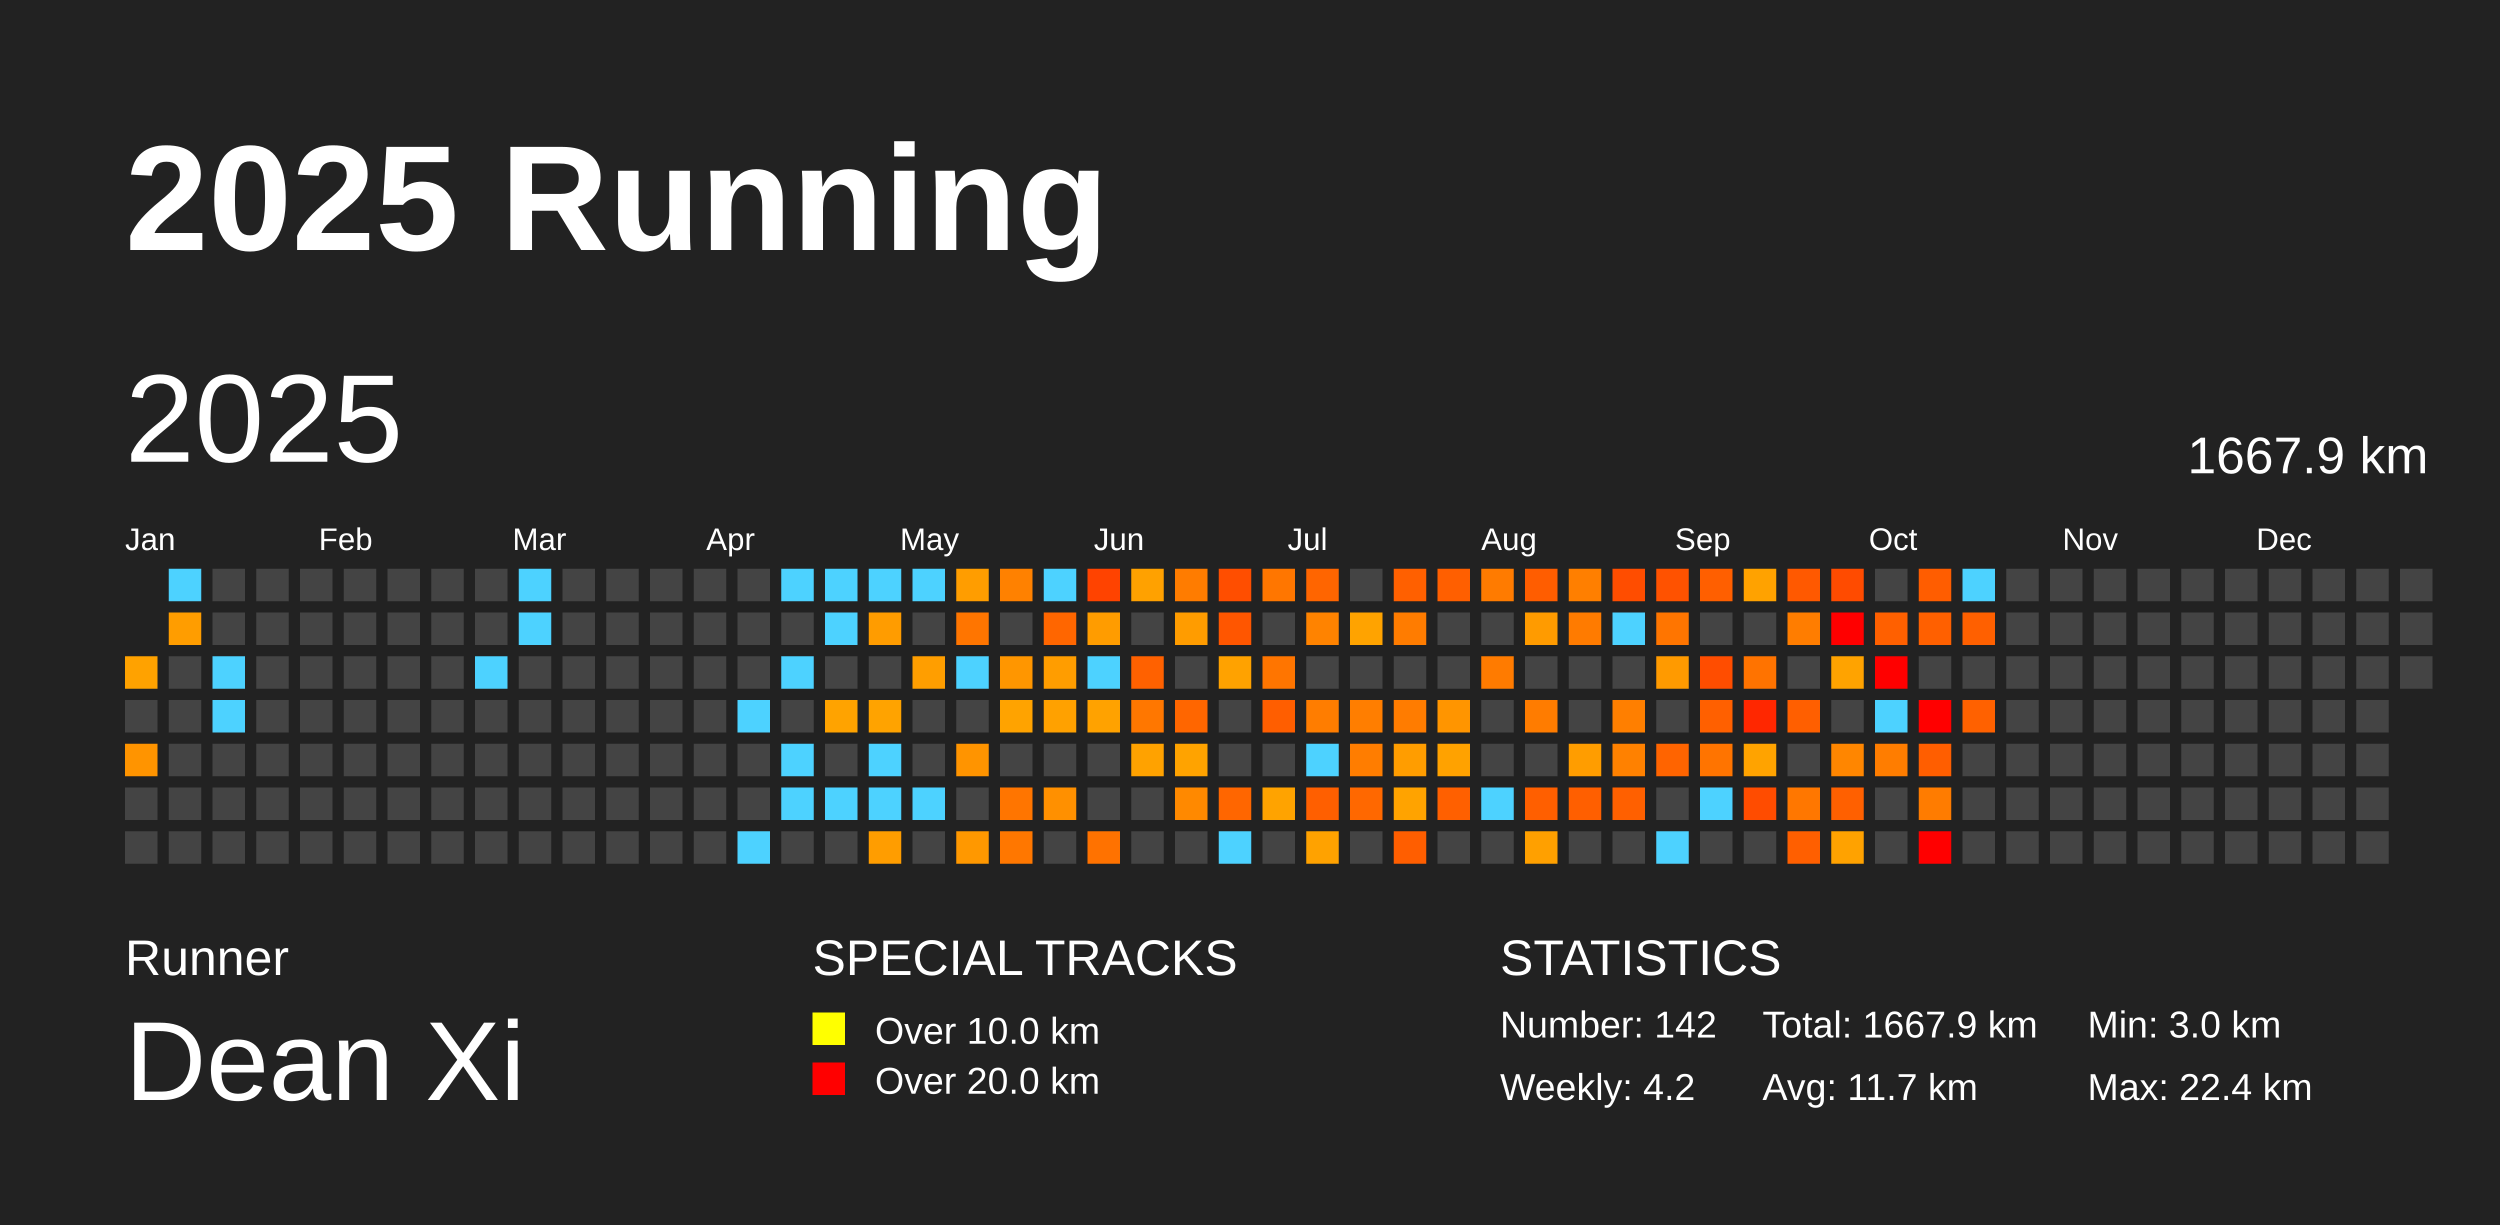
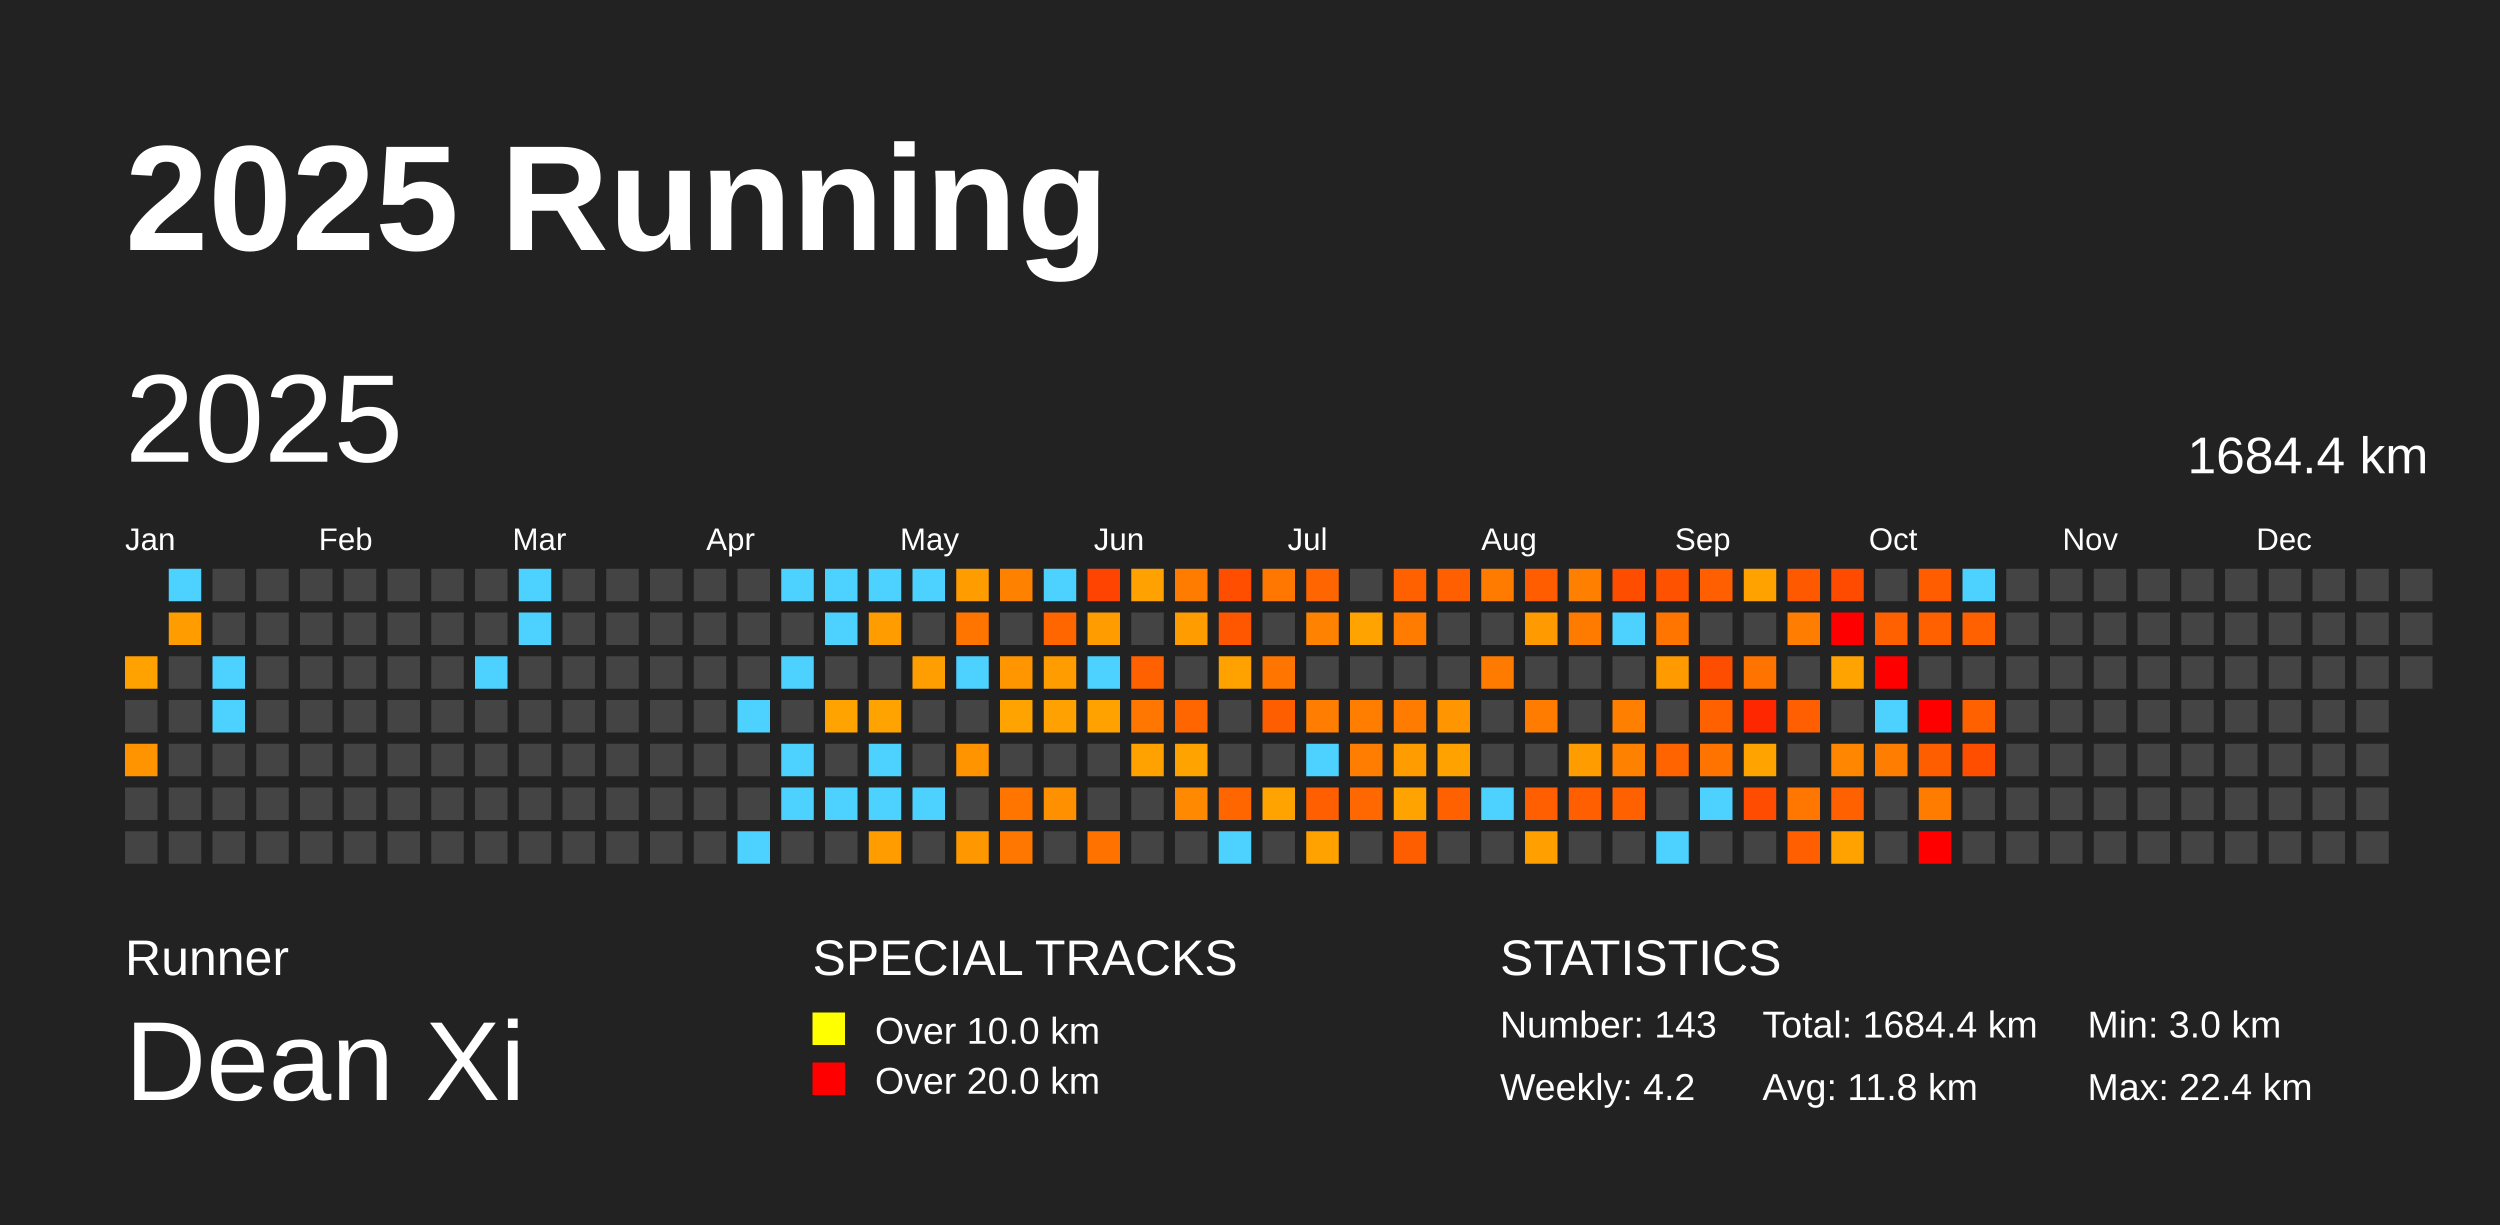
<svg xmlns="http://www.w3.org/2000/svg" baseProfile="full" height="98mm" version="1.1" viewBox="0,0,200,98" width="200mm">
  <defs />
  <rect fill="#222222" height="98" width="200" x="0" y="0" />
  <text fill="#FFFFFF" style="font-size:12px; font-family:Arial; font-weight:bold;" x="10" y="20">2025 Running</text>
  <text fill="#FFFFFF" style="font-size:4px; font-family:Arial" x="10" y="78">Runner</text>
  <text fill="#FFFFFF" style="font-size:9px; font-family:Arial" x="10" y="88">Dean Xi</text>
  <text fill="#FFFFFF" style="font-size:4px; font-family:Arial" x="65" y="78">SPECIAL TRACKS</text>
  <rect fill="yellow" height="2.6" width="2.6" x="65" y="81" />
  <text fill="#FFFFFF" style="font-size:3px; font-family:Arial" x="70" y="83.5">Over 10.0 km</text>
  <rect fill="red" height="2.6" width="2.6" x="65" y="85" />
  <text fill="#FFFFFF" style="font-size:3px; font-family:Arial" x="70" y="87.5">Over 20.0 km</text>
  <text fill="#FFFFFF" style="font-size:4px; font-family:Arial" x="120" y="78">STATISTICS</text>
-   <text fill="#FFFFFF" style="font-size:3px; font-family:Arial" x="120" y="83">Number: 142</text>
+   <text fill="#FFFFFF" style="font-size:3px; font-family:Arial" x="120" y="83">Number: 143</text>
  <text fill="#FFFFFF" style="font-size:3px; font-family:Arial" x="120" y="88">Weekly: 4.2</text>
-   <text fill="#FFFFFF" style="font-size:3px; font-family:Arial" x="141" y="83">Total: 1667.9 km</text>
-   <text fill="#FFFFFF" style="font-size:3px; font-family:Arial" x="141" y="88">Avg: 11.7 km</text>
+   <text fill="#FFFFFF" style="font-size:3px; font-family:Arial" x="141" y="83">Total: 1684.4 km</text>
+   <text fill="#FFFFFF" style="font-size:3px; font-family:Arial" x="141" y="88">Avg: 11.8 km</text>
  <text fill="#FFFFFF" style="font-size:3px; font-family:Arial" x="167" y="83">Min: 3.0 km</text>
  <text fill="#FFFFFF" style="font-size:3px; font-family:Arial" x="167" y="88">Max: 22.4 km</text>
  <text dominant-baseline="hanging" fill="#FFFFFF" style="font-size:10.0px; font-family:Arial;" x="10" y="30">2025</text>
-   <text dominant-baseline="hanging" fill="#FFFFFF" style="font-size:4.125px; font-family:Arial;" x="175" y="35">1667.9 km</text>
+   <text dominant-baseline="hanging" fill="#FFFFFF" style="font-size:4.125px; font-family:Arial;" x="175" y="35">1684.4 km</text>
  <text fill="#FFFFFF" style="font-size:2.5px; font-family:Arial" x="10.0" y="44">Jan</text>
  <text fill="#FFFFFF" style="font-size:2.5px; font-family:Arial" x="25.5" y="44">Feb</text>
  <text fill="#FFFFFF" style="font-size:2.5px; font-family:Arial" x="41.0" y="44">Mar</text>
  <text fill="#FFFFFF" style="font-size:2.5px; font-family:Arial" x="56.5" y="44">Apr</text>
  <text fill="#FFFFFF" style="font-size:2.5px; font-family:Arial" x="72.0" y="44">May</text>
  <text fill="#FFFFFF" style="font-size:2.5px; font-family:Arial" x="87.5" y="44">Jun</text>
  <text fill="#FFFFFF" style="font-size:2.5px; font-family:Arial" x="103.0" y="44">Jul</text>
  <text fill="#FFFFFF" style="font-size:2.5px; font-family:Arial" x="118.5" y="44">Aug</text>
  <text fill="#FFFFFF" style="font-size:2.5px; font-family:Arial" x="134.0" y="44">Sep</text>
  <text fill="#FFFFFF" style="font-size:2.5px; font-family:Arial" x="149.5" y="44">Oct</text>
  <text fill="#FFFFFF" style="font-size:2.5px; font-family:Arial" x="165.0" y="44">Nov</text>
  <text fill="#FFFFFF" style="font-size:2.5px; font-family:Arial" x="180.5" y="44">Dec</text>
  <rect fill="#ffa200" height="2.6" width="2.6" x="10.0" y="52.5" />
  <rect fill="#444444" height="2.6" width="2.6" x="10.0" y="56.0" />
  <rect fill="#ff9400" height="2.6" width="2.6" x="10.0" y="59.5" />
  <rect fill="#444444" height="2.6" width="2.6" x="10.0" y="63.0" />
  <rect fill="#444444" height="2.6" width="2.6" x="10.0" y="66.5" />
  <rect fill="#4dd2ff" height="2.6" width="2.6" x="13.5" y="45.5" />
  <rect fill="#ff9d00" height="2.6" width="2.6" x="13.5" y="49.0" />
  <rect fill="#444444" height="2.6" width="2.6" x="13.5" y="52.5" />
  <rect fill="#444444" height="2.6" width="2.6" x="13.5" y="56.0" />
  <rect fill="#444444" height="2.6" width="2.6" x="13.5" y="59.5" />
  <rect fill="#444444" height="2.6" width="2.6" x="13.5" y="63.0" />
  <rect fill="#444444" height="2.6" width="2.6" x="13.5" y="66.5" />
  <rect fill="#444444" height="2.6" width="2.6" x="17.0" y="45.5" />
  <rect fill="#444444" height="2.6" width="2.6" x="17.0" y="49.0" />
  <rect fill="#4dd2ff" height="2.6" width="2.6" x="17.0" y="52.5" />
  <rect fill="#4dd2ff" height="2.6" width="2.6" x="17.0" y="56.0" />
  <rect fill="#444444" height="2.6" width="2.6" x="17.0" y="59.5" />
  <rect fill="#444444" height="2.6" width="2.6" x="17.0" y="63.0" />
  <rect fill="#444444" height="2.6" width="2.6" x="17.0" y="66.5" />
  <rect fill="#444444" height="2.6" width="2.6" x="20.5" y="45.5" />
  <rect fill="#444444" height="2.6" width="2.6" x="20.5" y="49.0" />
  <rect fill="#444444" height="2.6" width="2.6" x="20.5" y="52.5" />
  <rect fill="#444444" height="2.6" width="2.6" x="20.5" y="56.0" />
  <rect fill="#444444" height="2.6" width="2.6" x="20.5" y="59.5" />
  <rect fill="#444444" height="2.6" width="2.6" x="20.5" y="63.0" />
  <rect fill="#444444" height="2.6" width="2.6" x="20.5" y="66.5" />
  <rect fill="#444444" height="2.6" width="2.6" x="24.0" y="45.5" />
  <rect fill="#444444" height="2.6" width="2.6" x="24.0" y="49.0" />
  <rect fill="#444444" height="2.6" width="2.6" x="24.0" y="52.5" />
  <rect fill="#444444" height="2.6" width="2.6" x="24.0" y="56.0" />
  <rect fill="#444444" height="2.6" width="2.6" x="24.0" y="59.5" />
  <rect fill="#444444" height="2.6" width="2.6" x="24.0" y="63.0" />
  <rect fill="#444444" height="2.6" width="2.6" x="24.0" y="66.5" />
  <rect fill="#444444" height="2.6" width="2.6" x="27.5" y="45.5" />
  <rect fill="#444444" height="2.6" width="2.6" x="27.5" y="49.0" />
  <rect fill="#444444" height="2.6" width="2.6" x="27.5" y="52.5" />
  <rect fill="#444444" height="2.6" width="2.6" x="27.5" y="56.0" />
  <rect fill="#444444" height="2.6" width="2.6" x="27.5" y="59.5" />
  <rect fill="#444444" height="2.6" width="2.6" x="27.5" y="63.0" />
  <rect fill="#444444" height="2.6" width="2.6" x="27.5" y="66.5" />
  <rect fill="#444444" height="2.6" width="2.6" x="31.0" y="45.5" />
  <rect fill="#444444" height="2.6" width="2.6" x="31.0" y="49.0" />
  <rect fill="#444444" height="2.6" width="2.6" x="31.0" y="52.5" />
  <rect fill="#444444" height="2.6" width="2.6" x="31.0" y="56.0" />
  <rect fill="#444444" height="2.6" width="2.6" x="31.0" y="59.5" />
  <rect fill="#444444" height="2.6" width="2.6" x="31.0" y="63.0" />
  <rect fill="#444444" height="2.6" width="2.6" x="31.0" y="66.5" />
  <rect fill="#444444" height="2.6" width="2.6" x="34.5" y="45.5" />
  <rect fill="#444444" height="2.6" width="2.6" x="34.5" y="49.0" />
  <rect fill="#444444" height="2.6" width="2.6" x="34.5" y="52.5" />
  <rect fill="#444444" height="2.6" width="2.6" x="34.5" y="56.0" />
  <rect fill="#444444" height="2.6" width="2.6" x="34.5" y="59.5" />
  <rect fill="#444444" height="2.6" width="2.6" x="34.5" y="63.0" />
  <rect fill="#444444" height="2.6" width="2.6" x="34.5" y="66.5" />
  <rect fill="#444444" height="2.6" width="2.6" x="38.0" y="45.5" />
  <rect fill="#444444" height="2.6" width="2.6" x="38.0" y="49.0" />
  <rect fill="#4dd2ff" height="2.6" width="2.6" x="38.0" y="52.5" />
  <rect fill="#444444" height="2.6" width="2.6" x="38.0" y="56.0" />
  <rect fill="#444444" height="2.6" width="2.6" x="38.0" y="59.5" />
  <rect fill="#444444" height="2.6" width="2.6" x="38.0" y="63.0" />
  <rect fill="#444444" height="2.6" width="2.6" x="38.0" y="66.5" />
  <rect fill="#4dd2ff" height="2.6" width="2.6" x="41.5" y="45.5" />
  <rect fill="#4dd2ff" height="2.6" width="2.6" x="41.5" y="49.0" />
  <rect fill="#444444" height="2.6" width="2.6" x="41.5" y="52.5" />
  <rect fill="#444444" height="2.6" width="2.6" x="41.5" y="56.0" />
  <rect fill="#444444" height="2.6" width="2.6" x="41.5" y="59.5" />
  <rect fill="#444444" height="2.6" width="2.6" x="41.5" y="63.0" />
  <rect fill="#444444" height="2.6" width="2.6" x="41.5" y="66.5" />
  <rect fill="#444444" height="2.6" width="2.6" x="45.0" y="45.5" />
  <rect fill="#444444" height="2.6" width="2.6" x="45.0" y="49.0" />
  <rect fill="#444444" height="2.6" width="2.6" x="45.0" y="52.5" />
  <rect fill="#444444" height="2.6" width="2.6" x="45.0" y="56.0" />
  <rect fill="#444444" height="2.6" width="2.6" x="45.0" y="59.5" />
  <rect fill="#444444" height="2.6" width="2.6" x="45.0" y="63.0" />
  <rect fill="#444444" height="2.6" width="2.6" x="45.0" y="66.5" />
  <rect fill="#444444" height="2.6" width="2.6" x="48.5" y="45.5" />
  <rect fill="#444444" height="2.6" width="2.6" x="48.5" y="49.0" />
  <rect fill="#444444" height="2.6" width="2.6" x="48.5" y="52.5" />
  <rect fill="#444444" height="2.6" width="2.6" x="48.5" y="56.0" />
  <rect fill="#444444" height="2.6" width="2.6" x="48.5" y="59.5" />
  <rect fill="#444444" height="2.6" width="2.6" x="48.5" y="63.0" />
  <rect fill="#444444" height="2.6" width="2.6" x="48.5" y="66.5" />
  <rect fill="#444444" height="2.6" width="2.6" x="52.0" y="45.5" />
  <rect fill="#444444" height="2.6" width="2.6" x="52.0" y="49.0" />
  <rect fill="#444444" height="2.6" width="2.6" x="52.0" y="52.5" />
  <rect fill="#444444" height="2.6" width="2.6" x="52.0" y="56.0" />
  <rect fill="#444444" height="2.6" width="2.6" x="52.0" y="59.5" />
  <rect fill="#444444" height="2.6" width="2.6" x="52.0" y="63.0" />
  <rect fill="#444444" height="2.6" width="2.6" x="52.0" y="66.5" />
  <rect fill="#444444" height="2.6" width="2.6" x="55.5" y="45.5" />
  <rect fill="#444444" height="2.6" width="2.6" x="55.5" y="49.0" />
  <rect fill="#444444" height="2.6" width="2.6" x="55.5" y="52.5" />
  <rect fill="#444444" height="2.6" width="2.6" x="55.5" y="56.0" />
  <rect fill="#444444" height="2.6" width="2.6" x="55.5" y="59.5" />
  <rect fill="#444444" height="2.6" width="2.6" x="55.5" y="63.0" />
  <rect fill="#444444" height="2.6" width="2.6" x="55.5" y="66.5" />
  <rect fill="#444444" height="2.6" width="2.6" x="59.0" y="45.5" />
  <rect fill="#444444" height="2.6" width="2.6" x="59.0" y="49.0" />
  <rect fill="#444444" height="2.6" width="2.6" x="59.0" y="52.5" />
  <rect fill="#4dd2ff" height="2.6" width="2.6" x="59.0" y="56.0" />
  <rect fill="#444444" height="2.6" width="2.6" x="59.0" y="59.5" />
  <rect fill="#444444" height="2.6" width="2.6" x="59.0" y="63.0" />
  <rect fill="#4dd2ff" height="2.6" width="2.6" x="59.0" y="66.5" />
  <rect fill="#4dd2ff" height="2.6" width="2.6" x="62.5" y="45.5" />
  <rect fill="#444444" height="2.6" width="2.6" x="62.5" y="49.0" />
  <rect fill="#4dd2ff" height="2.6" width="2.6" x="62.5" y="52.5" />
  <rect fill="#444444" height="2.6" width="2.6" x="62.5" y="56.0" />
  <rect fill="#4dd2ff" height="2.6" width="2.6" x="62.5" y="59.5" />
  <rect fill="#4dd2ff" height="2.6" width="2.6" x="62.5" y="63.0" />
  <rect fill="#444444" height="2.6" width="2.6" x="62.5" y="66.5" />
  <rect fill="#4dd2ff" height="2.6" width="2.6" x="66.0" y="45.5" />
  <rect fill="#4dd2ff" height="2.6" width="2.6" x="66.0" y="49.0" />
  <rect fill="#444444" height="2.6" width="2.6" x="66.0" y="52.5" />
  <rect fill="#ffa300" height="2.6" width="2.6" x="66.0" y="56.0" />
  <rect fill="#444444" height="2.6" width="2.6" x="66.0" y="59.5" />
  <rect fill="#4dd2ff" height="2.6" width="2.6" x="66.0" y="63.0" />
  <rect fill="#444444" height="2.6" width="2.6" x="66.0" y="66.5" />
  <rect fill="#4dd2ff" height="2.6" width="2.6" x="69.5" y="45.5" />
  <rect fill="#ff9c00" height="2.6" width="2.6" x="69.5" y="49.0" />
  <rect fill="#444444" height="2.6" width="2.6" x="69.5" y="52.5" />
  <rect fill="#ffa300" height="2.6" width="2.6" x="69.5" y="56.0" />
  <rect fill="#4dd2ff" height="2.6" width="2.6" x="69.5" y="59.5" />
  <rect fill="#4dd2ff" height="2.6" width="2.6" x="69.5" y="63.0" />
  <rect fill="#ff9d00" height="2.6" width="2.6" x="69.5" y="66.5" />
  <rect fill="#4dd2ff" height="2.6" width="2.6" x="73.0" y="45.5" />
  <rect fill="#444444" height="2.6" width="2.6" x="73.0" y="49.0" />
  <rect fill="#ff9e00" height="2.6" width="2.6" x="73.0" y="52.5" />
  <rect fill="#444444" height="2.6" width="2.6" x="73.0" y="56.0" />
  <rect fill="#444444" height="2.6" width="2.6" x="73.0" y="59.5" />
  <rect fill="#4dd2ff" height="2.6" width="2.6" x="73.0" y="63.0" />
  <rect fill="#444444" height="2.6" width="2.6" x="73.0" y="66.5" />
  <rect fill="#ff9d00" height="2.6" width="2.6" x="76.5" y="45.5" />
  <rect fill="#ff7500" height="2.6" width="2.6" x="76.5" y="49.0" />
  <rect fill="#4dd2ff" height="2.6" width="2.6" x="76.5" y="52.5" />
  <rect fill="#444444" height="2.6" width="2.6" x="76.5" y="56.0" />
  <rect fill="#ff9400" height="2.6" width="2.6" x="76.5" y="59.5" />
  <rect fill="#444444" height="2.6" width="2.6" x="76.5" y="63.0" />
  <rect fill="#ff9800" height="2.6" width="2.6" x="76.5" y="66.5" />
  <rect fill="#ff8100" height="2.6" width="2.6" x="80.0" y="45.5" />
  <rect fill="#444444" height="2.6" width="2.6" x="80.0" y="49.0" />
  <rect fill="#ff9600" height="2.6" width="2.6" x="80.0" y="52.5" />
  <rect fill="#ffa300" height="2.6" width="2.6" x="80.0" y="56.0" />
  <rect fill="#444444" height="2.6" width="2.6" x="80.0" y="59.5" />
  <rect fill="#ff7500" height="2.6" width="2.6" x="80.0" y="63.0" />
  <rect fill="#ff7700" height="2.6" width="2.6" x="80.0" y="66.5" />
  <rect fill="#4dd2ff" height="2.6" width="2.6" x="83.5" y="45.5" />
  <rect fill="#ff6600" height="2.6" width="2.6" x="83.5" y="49.0" />
  <rect fill="#ff9d00" height="2.6" width="2.6" x="83.5" y="52.5" />
  <rect fill="#ffa100" height="2.6" width="2.6" x="83.5" y="56.0" />
  <rect fill="#444444" height="2.6" width="2.6" x="83.5" y="59.5" />
  <rect fill="#ff9000" height="2.6" width="2.6" x="83.5" y="63.0" />
  <rect fill="#444444" height="2.6" width="2.6" x="83.5" y="66.5" />
  <rect fill="#ff4300" height="2.6" width="2.6" x="87.0" y="45.5" />
  <rect fill="#ff9c00" height="2.6" width="2.6" x="87.0" y="49.0" />
  <rect fill="#4dd2ff" height="2.6" width="2.6" x="87.0" y="52.5" />
  <rect fill="#ffa200" height="2.6" width="2.6" x="87.0" y="56.0" />
  <rect fill="#444444" height="2.6" width="2.6" x="87.0" y="59.5" />
  <rect fill="#444444" height="2.6" width="2.6" x="87.0" y="63.0" />
  <rect fill="#ff7200" height="2.6" width="2.6" x="87.0" y="66.5" />
  <rect fill="#ffa100" height="2.6" width="2.6" x="90.5" y="45.5" />
  <rect fill="#444444" height="2.6" width="2.6" x="90.5" y="49.0" />
  <rect fill="#ff6100" height="2.6" width="2.6" x="90.5" y="52.5" />
  <rect fill="#ff7700" height="2.6" width="2.6" x="90.5" y="56.0" />
  <rect fill="#ffa200" height="2.6" width="2.6" x="90.5" y="59.5" />
  <rect fill="#444444" height="2.6" width="2.6" x="90.5" y="63.0" />
  <rect fill="#444444" height="2.6" width="2.6" x="90.5" y="66.5" />
  <rect fill="#ff7c00" height="2.6" width="2.6" x="94.0" y="45.5" />
  <rect fill="#ff9c00" height="2.6" width="2.6" x="94.0" y="49.0" />
  <rect fill="#444444" height="2.6" width="2.6" x="94.0" y="52.5" />
  <rect fill="#ff6600" height="2.6" width="2.6" x="94.0" y="56.0" />
  <rect fill="#ffa300" height="2.6" width="2.6" x="94.0" y="59.5" />
  <rect fill="#ff8900" height="2.6" width="2.6" x="94.0" y="63.0" />
  <rect fill="#444444" height="2.6" width="2.6" x="94.0" y="66.5" />
  <rect fill="#ff4e00" height="2.6" width="2.6" x="97.5" y="45.5" />
  <rect fill="#ff5600" height="2.6" width="2.6" x="97.5" y="49.0" />
  <rect fill="#ffa200" height="2.6" width="2.6" x="97.5" y="52.5" />
  <rect fill="#444444" height="2.6" width="2.6" x="97.5" y="56.0" />
  <rect fill="#444444" height="2.6" width="2.6" x="97.5" y="59.5" />
  <rect fill="#ff6600" height="2.6" width="2.6" x="97.5" y="63.0" />
  <rect fill="#4dd2ff" height="2.6" width="2.6" x="97.5" y="66.5" />
  <rect fill="#ff7600" height="2.6" width="2.6" x="101.0" y="45.5" />
  <rect fill="#444444" height="2.6" width="2.6" x="101.0" y="49.0" />
  <rect fill="#ff7500" height="2.6" width="2.6" x="101.0" y="52.5" />
  <rect fill="#ff5e00" height="2.6" width="2.6" x="101.0" y="56.0" />
  <rect fill="#444444" height="2.6" width="2.6" x="101.0" y="59.5" />
  <rect fill="#ffa300" height="2.6" width="2.6" x="101.0" y="63.0" />
  <rect fill="#444444" height="2.6" width="2.6" x="101.0" y="66.5" />
  <rect fill="#ff6500" height="2.6" width="2.6" x="104.5" y="45.5" />
  <rect fill="#ff8300" height="2.6" width="2.6" x="104.5" y="49.0" />
  <rect fill="#444444" height="2.6" width="2.6" x="104.5" y="52.5" />
  <rect fill="#ff7d00" height="2.6" width="2.6" x="104.5" y="56.0" />
  <rect fill="#4dd2ff" height="2.6" width="2.6" x="104.5" y="59.5" />
  <rect fill="#ff5f00" height="2.6" width="2.6" x="104.5" y="63.0" />
  <rect fill="#ffa200" height="2.6" width="2.6" x="104.5" y="66.5" />
  <rect fill="#444444" height="2.6" width="2.6" x="108.0" y="45.5" />
  <rect fill="#ffa300" height="2.6" width="2.6" x="108.0" y="49.0" />
  <rect fill="#444444" height="2.6" width="2.6" x="108.0" y="52.5" />
  <rect fill="#ff7e00" height="2.6" width="2.6" x="108.0" y="56.0" />
  <rect fill="#ff7d00" height="2.6" width="2.6" x="108.0" y="59.5" />
  <rect fill="#ff6800" height="2.6" width="2.6" x="108.0" y="63.0" />
  <rect fill="#444444" height="2.6" width="2.6" x="108.0" y="66.5" />
  <rect fill="#ff6000" height="2.6" width="2.6" x="111.5" y="45.5" />
  <rect fill="#ff7c00" height="2.6" width="2.6" x="111.5" y="49.0" />
  <rect fill="#444444" height="2.6" width="2.6" x="111.5" y="52.5" />
  <rect fill="#ff7c00" height="2.6" width="2.6" x="111.5" y="56.0" />
  <rect fill="#ff9d00" height="2.6" width="2.6" x="111.5" y="59.5" />
  <rect fill="#ffa300" height="2.6" width="2.6" x="111.5" y="63.0" />
  <rect fill="#ff5e00" height="2.6" width="2.6" x="111.5" y="66.5" />
  <rect fill="#ff5f00" height="2.6" width="2.6" x="115.0" y="45.5" />
  <rect fill="#444444" height="2.6" width="2.6" x="115.0" y="49.0" />
  <rect fill="#444444" height="2.6" width="2.6" x="115.0" y="52.5" />
  <rect fill="#ff9500" height="2.6" width="2.6" x="115.0" y="56.0" />
  <rect fill="#ffa200" height="2.6" width="2.6" x="115.0" y="59.5" />
  <rect fill="#ff6000" height="2.6" width="2.6" x="115.0" y="63.0" />
  <rect fill="#444444" height="2.6" width="2.6" x="115.0" y="66.5" />
  <rect fill="#ff7b00" height="2.6" width="2.6" x="118.5" y="45.5" />
  <rect fill="#444444" height="2.6" width="2.6" x="118.5" y="49.0" />
  <rect fill="#ff7b00" height="2.6" width="2.6" x="118.5" y="52.5" />
  <rect fill="#444444" height="2.6" width="2.6" x="118.5" y="56.0" />
  <rect fill="#444444" height="2.6" width="2.6" x="118.5" y="59.5" />
  <rect fill="#4dd2ff" height="2.6" width="2.6" x="118.5" y="63.0" />
  <rect fill="#444444" height="2.6" width="2.6" x="118.5" y="66.5" />
  <rect fill="#ff5d00" height="2.6" width="2.6" x="122.0" y="45.5" />
  <rect fill="#ff9b00" height="2.6" width="2.6" x="122.0" y="49.0" />
  <rect fill="#444444" height="2.6" width="2.6" x="122.0" y="52.5" />
  <rect fill="#ff7c00" height="2.6" width="2.6" x="122.0" y="56.0" />
  <rect fill="#444444" height="2.6" width="2.6" x="122.0" y="59.5" />
  <rect fill="#ff5f00" height="2.6" width="2.6" x="122.0" y="63.0" />
  <rect fill="#ffa000" height="2.6" width="2.6" x="122.0" y="66.5" />
  <rect fill="#ff7f00" height="2.6" width="2.6" x="125.5" y="45.5" />
  <rect fill="#ff7b00" height="2.6" width="2.6" x="125.5" y="49.0" />
  <rect fill="#444444" height="2.6" width="2.6" x="125.5" y="52.5" />
  <rect fill="#444444" height="2.6" width="2.6" x="125.5" y="56.0" />
  <rect fill="#ff9d00" height="2.6" width="2.6" x="125.5" y="59.5" />
  <rect fill="#ff5f00" height="2.6" width="2.6" x="125.5" y="63.0" />
  <rect fill="#444444" height="2.6" width="2.6" x="125.5" y="66.5" />
  <rect fill="#ff4d00" height="2.6" width="2.6" x="129.0" y="45.5" />
  <rect fill="#4dd2ff" height="2.6" width="2.6" x="129.0" y="49.0" />
  <rect fill="#444444" height="2.6" width="2.6" x="129.0" y="52.5" />
  <rect fill="#ff7f00" height="2.6" width="2.6" x="129.0" y="56.0" />
  <rect fill="#ff8100" height="2.6" width="2.6" x="129.0" y="59.5" />
  <rect fill="#ff6000" height="2.6" width="2.6" x="129.0" y="63.0" />
  <rect fill="#444444" height="2.6" width="2.6" x="129.0" y="66.5" />
  <rect fill="#ff5200" height="2.6" width="2.6" x="132.5" y="45.5" />
  <rect fill="#ff7500" height="2.6" width="2.6" x="132.5" y="49.0" />
  <rect fill="#ff9a00" height="2.6" width="2.6" x="132.5" y="52.5" />
  <rect fill="#444444" height="2.6" width="2.6" x="132.5" y="56.0" />
  <rect fill="#ff6400" height="2.6" width="2.6" x="132.5" y="59.5" />
  <rect fill="#444444" height="2.6" width="2.6" x="132.5" y="63.0" />
  <rect fill="#4dd2ff" height="2.6" width="2.6" x="132.5" y="66.5" />
  <rect fill="#ff5f00" height="2.6" width="2.6" x="136.0" y="45.5" />
  <rect fill="#444444" height="2.6" width="2.6" x="136.0" y="49.0" />
  <rect fill="#ff4d00" height="2.6" width="2.6" x="136.0" y="52.5" />
  <rect fill="#ff6000" height="2.6" width="2.6" x="136.0" y="56.0" />
  <rect fill="#ff7400" height="2.6" width="2.6" x="136.0" y="59.5" />
  <rect fill="#4dd2ff" height="2.6" width="2.6" x="136.0" y="63.0" />
  <rect fill="#444444" height="2.6" width="2.6" x="136.0" y="66.5" />
  <rect fill="#ffa200" height="2.6" width="2.6" x="139.5" y="45.5" />
  <rect fill="#444444" height="2.6" width="2.6" x="139.5" y="49.0" />
  <rect fill="#ff7300" height="2.6" width="2.6" x="139.5" y="52.5" />
  <rect fill="#ff2700" height="2.6" width="2.6" x="139.5" y="56.0" />
  <rect fill="#ffa300" height="2.6" width="2.6" x="139.5" y="59.5" />
  <rect fill="#ff4c00" height="2.6" width="2.6" x="139.5" y="63.0" />
  <rect fill="#444444" height="2.6" width="2.6" x="139.5" y="66.5" />
  <rect fill="#ff5900" height="2.6" width="2.6" x="143.0" y="45.5" />
  <rect fill="#ff7d00" height="2.6" width="2.6" x="143.0" y="49.0" />
  <rect fill="#444444" height="2.6" width="2.6" x="143.0" y="52.5" />
  <rect fill="#ff5f00" height="2.6" width="2.6" x="143.0" y="56.0" />
  <rect fill="#444444" height="2.6" width="2.6" x="143.0" y="59.5" />
  <rect fill="#ff7700" height="2.6" width="2.6" x="143.0" y="63.0" />
  <rect fill="#ff5f00" height="2.6" width="2.6" x="143.0" y="66.5" />
  <rect fill="#ff4b00" height="2.6" width="2.6" x="146.5" y="45.5" />
  <rect fill="red" height="2.6" width="2.6" x="146.5" y="49.0" />
  <rect fill="#ffa300" height="2.6" width="2.6" x="146.5" y="52.5" />
  <rect fill="#444444" height="2.6" width="2.6" x="146.5" y="56.0" />
  <rect fill="#ff8600" height="2.6" width="2.6" x="146.5" y="59.5" />
  <rect fill="#ff6000" height="2.6" width="2.6" x="146.5" y="63.0" />
  <rect fill="#ffa200" height="2.6" width="2.6" x="146.5" y="66.5" />
  <rect fill="#444444" height="2.6" width="2.6" x="150.0" y="45.5" />
  <rect fill="#ff6000" height="2.6" width="2.6" x="150.0" y="49.0" />
  <rect fill="red" height="2.6" width="2.6" x="150.0" y="52.5" />
  <rect fill="#4dd2ff" height="2.6" width="2.6" x="150.0" y="56.0" />
  <rect fill="#ff7d00" height="2.6" width="2.6" x="150.0" y="59.5" />
  <rect fill="#444444" height="2.6" width="2.6" x="150.0" y="63.0" />
  <rect fill="#444444" height="2.6" width="2.6" x="150.0" y="66.5" />
  <rect fill="#ff5d00" height="2.6" width="2.6" x="153.5" y="45.5" />
  <rect fill="#ff6000" height="2.6" width="2.6" x="153.5" y="49.0" />
  <rect fill="#444444" height="2.6" width="2.6" x="153.5" y="52.5" />
  <rect fill="red" height="2.6" width="2.6" x="153.5" y="56.0" />
  <rect fill="#ff5e00" height="2.6" width="2.6" x="153.5" y="59.5" />
  <rect fill="#ff7c00" height="2.6" width="2.6" x="153.5" y="63.0" />
  <rect fill="red" height="2.6" width="2.6" x="153.5" y="66.5" />
  <rect fill="#4dd2ff" height="2.6" width="2.6" x="157.0" y="45.5" />
  <rect fill="#ff6000" height="2.6" width="2.6" x="157.0" y="49.0" />
  <rect fill="#444444" height="2.6" width="2.6" x="157.0" y="52.5" />
  <rect fill="#ff6100" height="2.6" width="2.6" x="157.0" y="56.0" />
-   <rect fill="#444444" height="2.6" width="2.6" x="157.0" y="59.5" />
+   <rect fill="#ff4e00" height="2.6" width="2.6" x="157.0" y="59.5" />
  <rect fill="#444444" height="2.6" width="2.6" x="157.0" y="63.0" />
  <rect fill="#444444" height="2.6" width="2.6" x="157.0" y="66.5" />
  <rect fill="#444444" height="2.6" width="2.6" x="160.5" y="45.5" />
  <rect fill="#444444" height="2.6" width="2.6" x="160.5" y="49.0" />
  <rect fill="#444444" height="2.6" width="2.6" x="160.5" y="52.5" />
  <rect fill="#444444" height="2.6" width="2.6" x="160.5" y="56.0" />
  <rect fill="#444444" height="2.6" width="2.6" x="160.5" y="59.5" />
  <rect fill="#444444" height="2.6" width="2.6" x="160.5" y="63.0" />
  <rect fill="#444444" height="2.6" width="2.6" x="160.5" y="66.5" />
  <rect fill="#444444" height="2.6" width="2.6" x="164.0" y="45.5" />
  <rect fill="#444444" height="2.6" width="2.6" x="164.0" y="49.0" />
  <rect fill="#444444" height="2.6" width="2.6" x="164.0" y="52.5" />
  <rect fill="#444444" height="2.6" width="2.6" x="164.0" y="56.0" />
  <rect fill="#444444" height="2.6" width="2.6" x="164.0" y="59.5" />
  <rect fill="#444444" height="2.6" width="2.6" x="164.0" y="63.0" />
  <rect fill="#444444" height="2.6" width="2.6" x="164.0" y="66.5" />
  <rect fill="#444444" height="2.6" width="2.6" x="167.5" y="45.5" />
  <rect fill="#444444" height="2.6" width="2.6" x="167.5" y="49.0" />
  <rect fill="#444444" height="2.6" width="2.6" x="167.5" y="52.5" />
  <rect fill="#444444" height="2.6" width="2.6" x="167.5" y="56.0" />
  <rect fill="#444444" height="2.6" width="2.6" x="167.5" y="59.5" />
  <rect fill="#444444" height="2.6" width="2.6" x="167.5" y="63.0" />
  <rect fill="#444444" height="2.6" width="2.6" x="167.5" y="66.5" />
  <rect fill="#444444" height="2.6" width="2.6" x="171.0" y="45.5" />
  <rect fill="#444444" height="2.6" width="2.6" x="171.0" y="49.0" />
  <rect fill="#444444" height="2.6" width="2.6" x="171.0" y="52.5" />
  <rect fill="#444444" height="2.6" width="2.6" x="171.0" y="56.0" />
  <rect fill="#444444" height="2.6" width="2.6" x="171.0" y="59.5" />
  <rect fill="#444444" height="2.6" width="2.6" x="171.0" y="63.0" />
  <rect fill="#444444" height="2.6" width="2.6" x="171.0" y="66.5" />
  <rect fill="#444444" height="2.6" width="2.6" x="174.5" y="45.5" />
  <rect fill="#444444" height="2.6" width="2.6" x="174.5" y="49.0" />
  <rect fill="#444444" height="2.6" width="2.6" x="174.5" y="52.5" />
  <rect fill="#444444" height="2.6" width="2.6" x="174.5" y="56.0" />
  <rect fill="#444444" height="2.6" width="2.6" x="174.5" y="59.5" />
  <rect fill="#444444" height="2.6" width="2.6" x="174.5" y="63.0" />
  <rect fill="#444444" height="2.6" width="2.6" x="174.5" y="66.5" />
  <rect fill="#444444" height="2.6" width="2.6" x="178.0" y="45.5" />
  <rect fill="#444444" height="2.6" width="2.6" x="178.0" y="49.0" />
  <rect fill="#444444" height="2.6" width="2.6" x="178.0" y="52.5" />
  <rect fill="#444444" height="2.6" width="2.6" x="178.0" y="56.0" />
  <rect fill="#444444" height="2.6" width="2.6" x="178.0" y="59.5" />
  <rect fill="#444444" height="2.6" width="2.6" x="178.0" y="63.0" />
  <rect fill="#444444" height="2.6" width="2.6" x="178.0" y="66.5" />
  <rect fill="#444444" height="2.6" width="2.6" x="181.5" y="45.5" />
  <rect fill="#444444" height="2.6" width="2.6" x="181.5" y="49.0" />
  <rect fill="#444444" height="2.6" width="2.6" x="181.5" y="52.5" />
  <rect fill="#444444" height="2.6" width="2.6" x="181.5" y="56.0" />
  <rect fill="#444444" height="2.6" width="2.6" x="181.5" y="59.5" />
  <rect fill="#444444" height="2.6" width="2.6" x="181.5" y="63.0" />
  <rect fill="#444444" height="2.6" width="2.6" x="181.5" y="66.5" />
  <rect fill="#444444" height="2.6" width="2.6" x="185.0" y="45.5" />
  <rect fill="#444444" height="2.6" width="2.6" x="185.0" y="49.0" />
  <rect fill="#444444" height="2.6" width="2.6" x="185.0" y="52.5" />
  <rect fill="#444444" height="2.6" width="2.6" x="185.0" y="56.0" />
  <rect fill="#444444" height="2.6" width="2.6" x="185.0" y="59.5" />
  <rect fill="#444444" height="2.6" width="2.6" x="185.0" y="63.0" />
  <rect fill="#444444" height="2.6" width="2.6" x="185.0" y="66.5" />
  <rect fill="#444444" height="2.6" width="2.6" x="188.5" y="45.5" />
  <rect fill="#444444" height="2.6" width="2.6" x="188.5" y="49.0" />
  <rect fill="#444444" height="2.6" width="2.6" x="188.5" y="52.5" />
  <rect fill="#444444" height="2.6" width="2.6" x="188.5" y="56.0" />
  <rect fill="#444444" height="2.6" width="2.6" x="188.5" y="59.5" />
  <rect fill="#444444" height="2.6" width="2.6" x="188.5" y="63.0" />
  <rect fill="#444444" height="2.6" width="2.6" x="188.5" y="66.5" />
  <rect fill="#444444" height="2.6" width="2.6" x="192.0" y="45.5" />
  <rect fill="#444444" height="2.6" width="2.6" x="192.0" y="49.0" />
  <rect fill="#444444" height="2.6" width="2.6" x="192.0" y="52.5" />
</svg>
